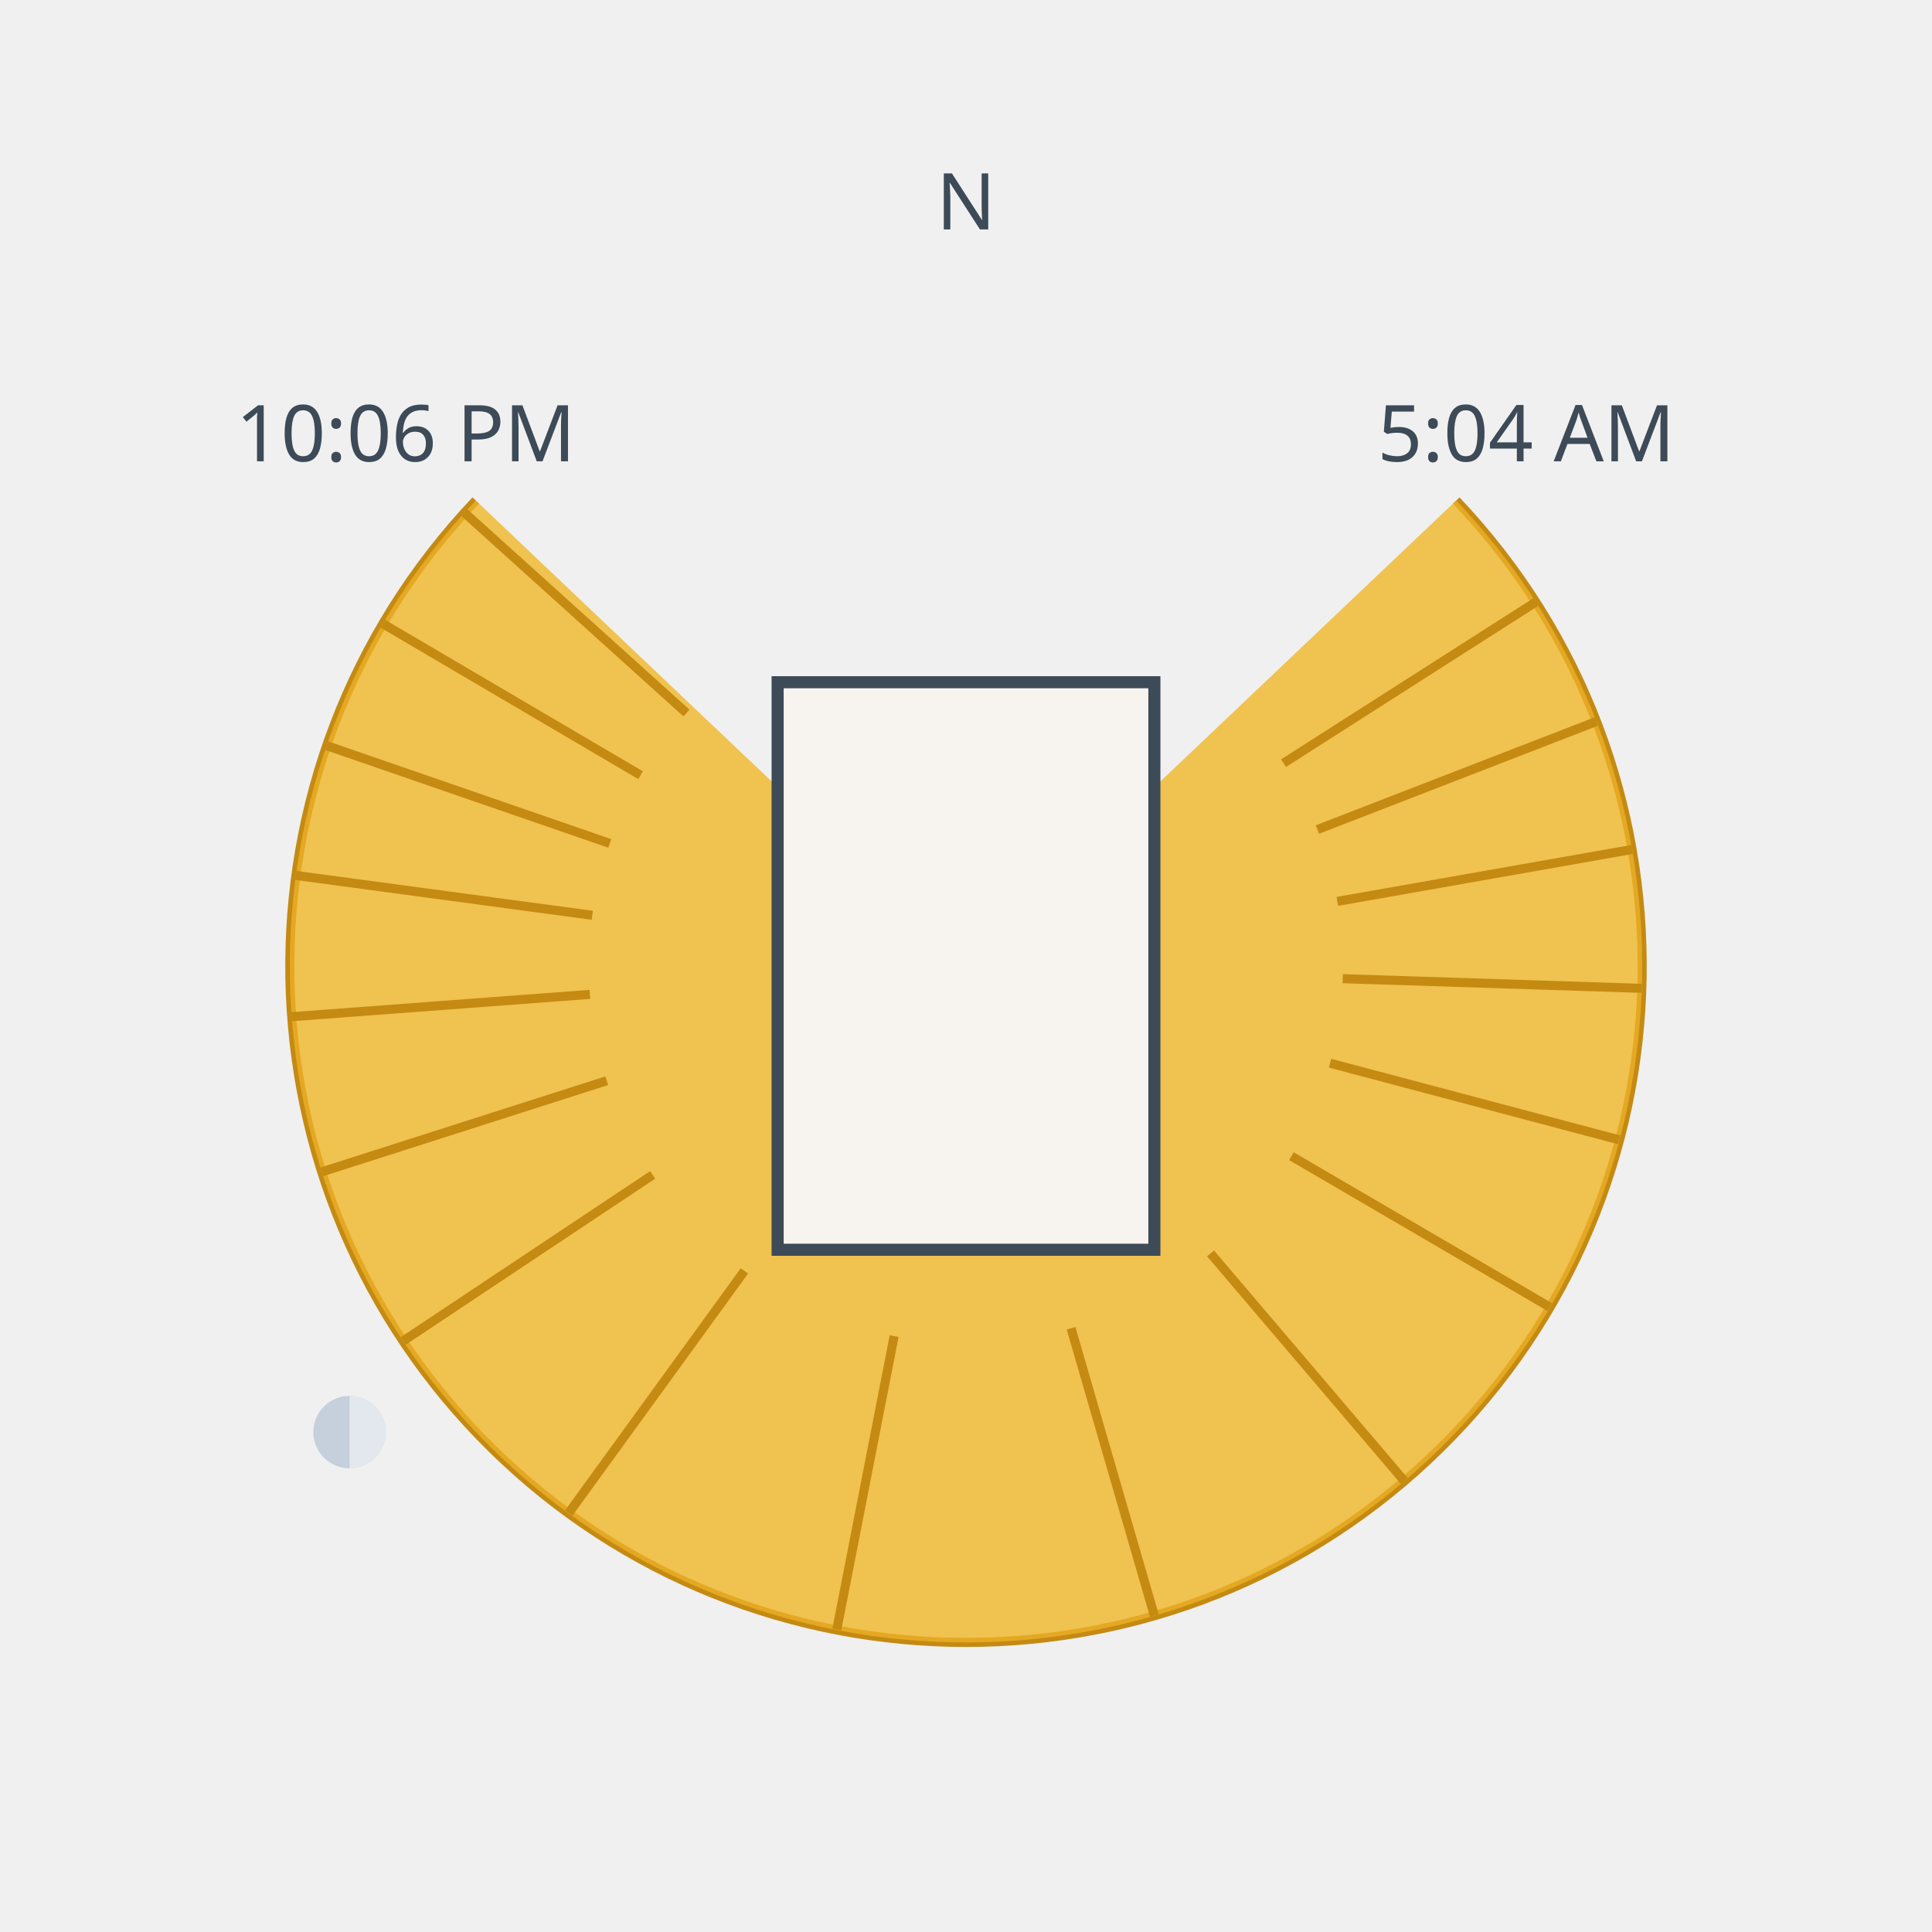
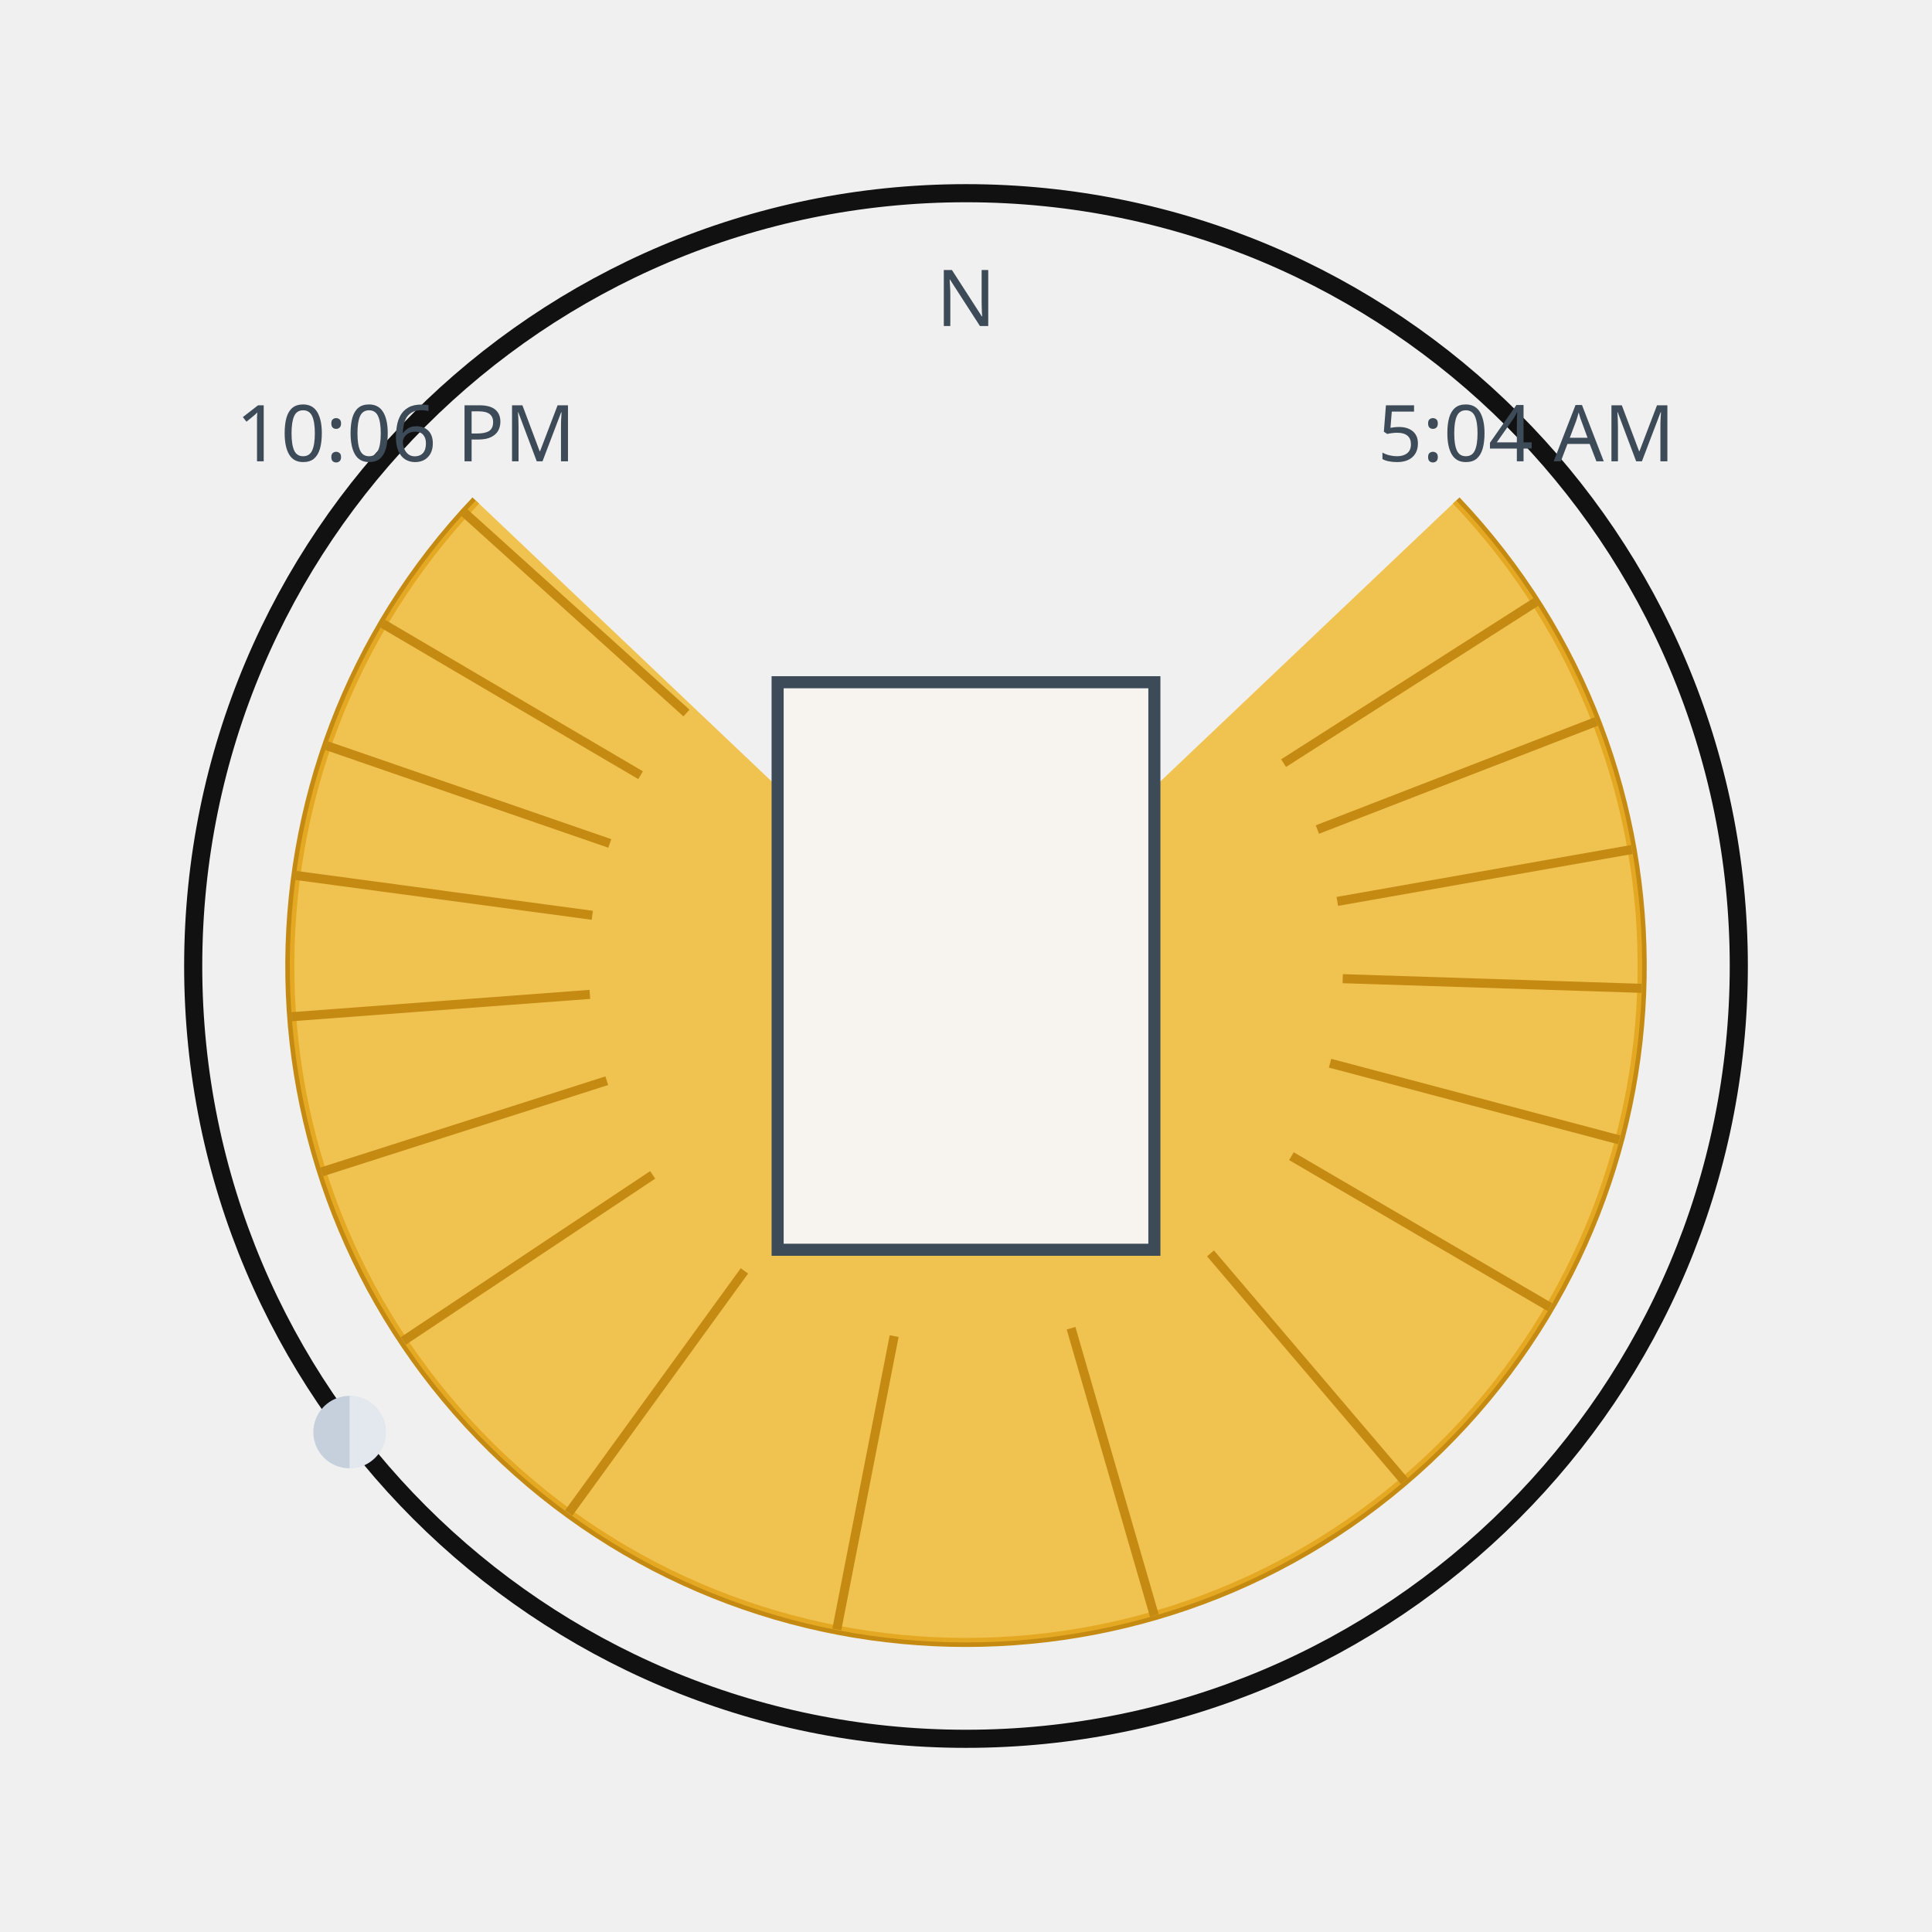
<svg xmlns="http://www.w3.org/2000/svg" width="320" height="320" viewBox="0 0 320 320" font-family="sans-serif" font-size="13">
  <path id="pale" d="M 160.0 160.0 L 241.2 82.9 A 112.0 112.0 0 1 1 78.8 82.9 Z" fill="#f6d84a" fill-opacity="0.35" />
  <path id="rim" d="M 241.2 82.9 A 112.0 112.0 0 1 1 78.8 82.9" fill="none" stroke="#c48a12" stroke-width="1.5" />
+   <circle id="ring" cx="160.0" cy="160.0" r="128.0" fill="none" stroke="#111111" stroke-width="3" />
  <path id="strong" d="M 160.0 160.0 L 241.2 82.9 A 112.0 112.0 0 1 1 78.8 82.9 Z" fill="#f0b429" fill-opacity="0.72" />
  <g id="hours">
    <line x1="212.6" y1="126.4" x2="254.4" y2="99.7" stroke="#c48a12" stroke-width="1.5" />
    <line x1="218.2" y1="137.4" x2="264.4" y2="119.5" stroke="#c48a12" stroke-width="1.5" />
    <line x1="221.5" y1="149.3" x2="270.3" y2="140.7" stroke="#c48a12" stroke-width="1.5" />
    <line x1="222.4" y1="162.1" x2="271.9" y2="163.7" stroke="#c48a12" stroke-width="1.5" />
    <line x1="220.3" y1="176.1" x2="268.2" y2="188.8" stroke="#c48a12" stroke-width="1.5" />
    <line x1="213.9" y1="191.5" x2="256.7" y2="216.5" stroke="#c48a12" stroke-width="1.5" />
    <line x1="200.5" y1="207.6" x2="232.6" y2="245.3" stroke="#c48a12" stroke-width="1.5" />
    <line x1="177.4" y1="220.0" x2="191.2" y2="267.6" stroke="#c48a12" stroke-width="1.5" />
    <line x1="148.1" y1="221.3" x2="138.6" y2="269.9" stroke="#c48a12" stroke-width="1.5" />
    <line x1="123.3" y1="210.5" x2="94.2" y2="250.6" stroke="#c48a12" stroke-width="1.5" />
    <line x1="108.1" y1="194.6" x2="66.8" y2="222.1" stroke="#c48a12" stroke-width="1.5" />
    <line x1="100.5" y1="179.0" x2="53.3" y2="194.1" stroke="#c48a12" stroke-width="1.5" />
    <line x1="97.7" y1="164.7" x2="48.3" y2="168.4" stroke="#c48a12" stroke-width="1.5" />
    <line x1="98.1" y1="151.6" x2="49.0" y2="145.0" stroke="#c48a12" stroke-width="1.5" />
    <line x1="101.0" y1="139.7" x2="54.1" y2="123.5" stroke="#c48a12" stroke-width="1.5" />
    <line x1="106.1" y1="128.4" x2="63.4" y2="103.3" stroke="#c48a12" stroke-width="1.5" />
    <line x1="113.7" y1="118.1" x2="76.9" y2="84.9" stroke="#c48a12" stroke-width="1.5" />
  </g>
  <polygon id="house" points="128.8,207.0 128.8,113.0 191.2,113.0 191.2,207.0" fill="#f7f4ef" stroke="#3d4a57" stroke-width="2" />
  <g id="moon">
    <circle cx="57.9" cy="237.2" r="6.0" fill="#c5d0dc" />
    <path d="M 57.9 231.2 A 6.0 6.0 0 0 1 57.9 243.2 Z" fill="#ffffff" fill-opacity="0.5" />
  </g>
  <text id="sunrise" x="252.8" y="71.9" text-anchor="middle" dominant-baseline="middle" fill="#3d4a57">5:04 AM</text>
  <text id="sunset" x="67.2" y="71.9" text-anchor="middle" dominant-baseline="middle" fill="#3d4a57">10:06 PM</text>
-   <text id="north" x="160.0" y="38.0" text-anchor="middle" fill="#3d4a57">N</text>
+   <text id="north" x="160.0" y="54.0" text-anchor="middle" fill="#3d4a57">N</text>
</svg>
